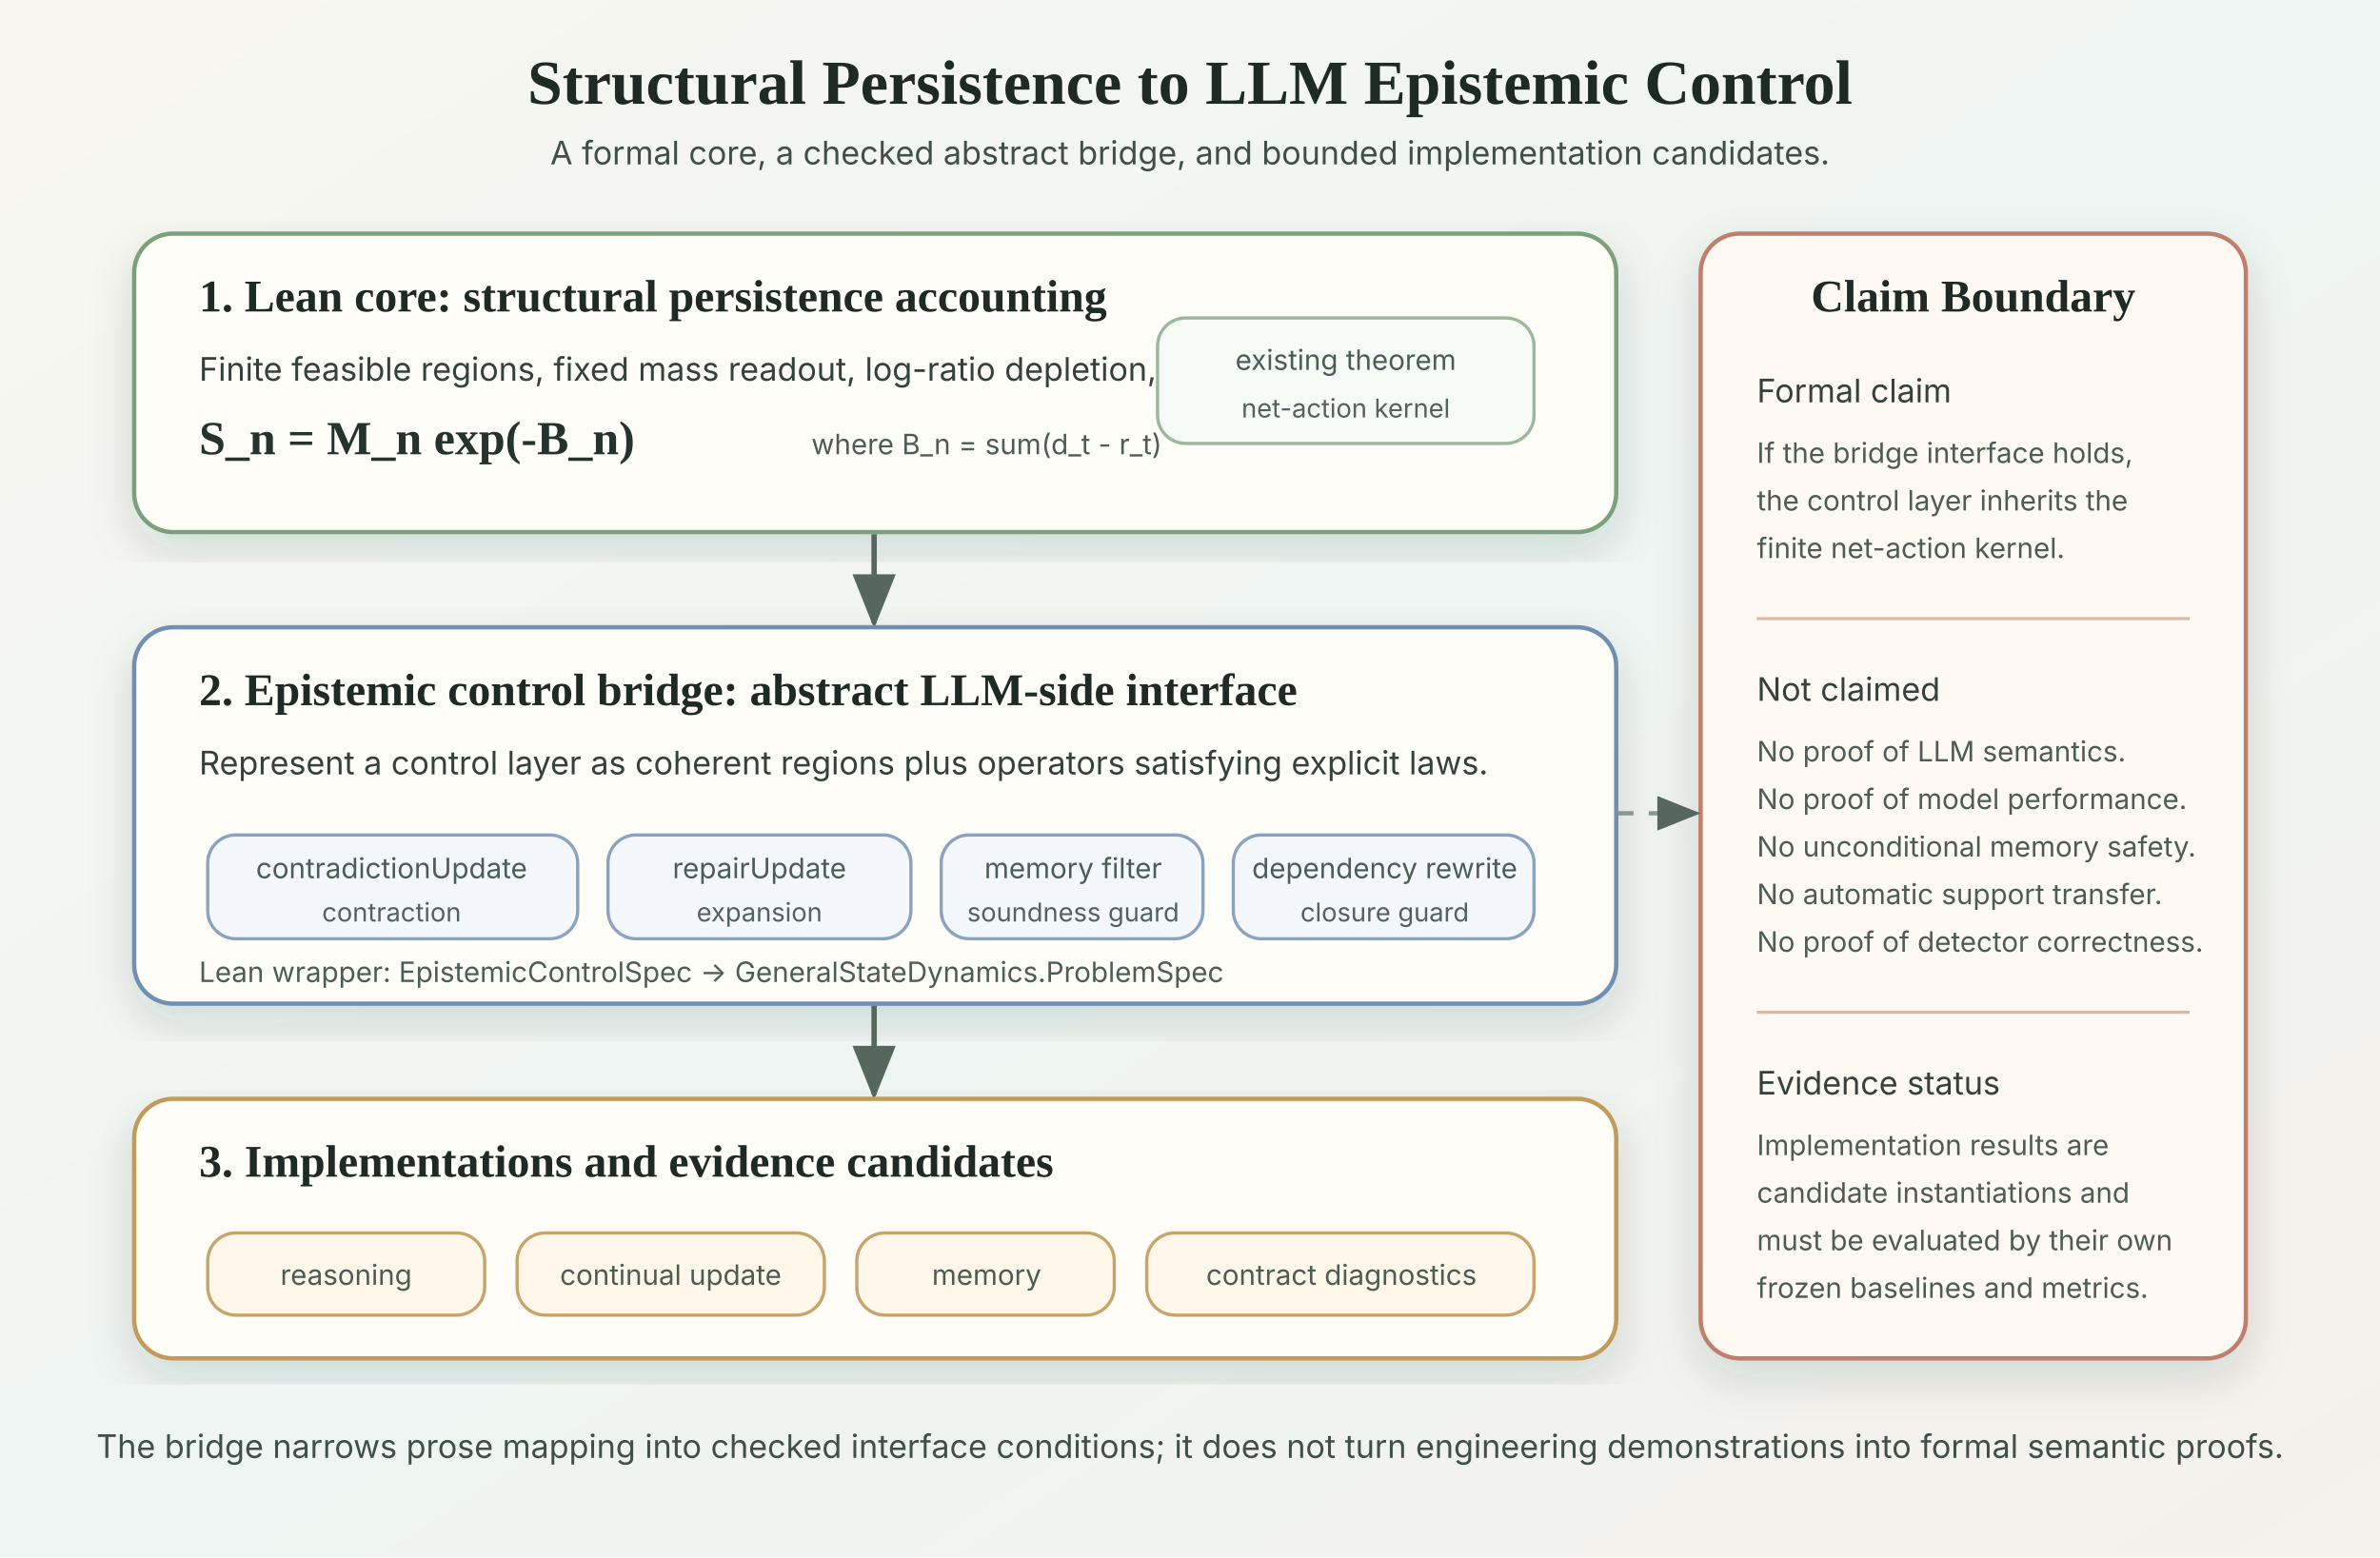
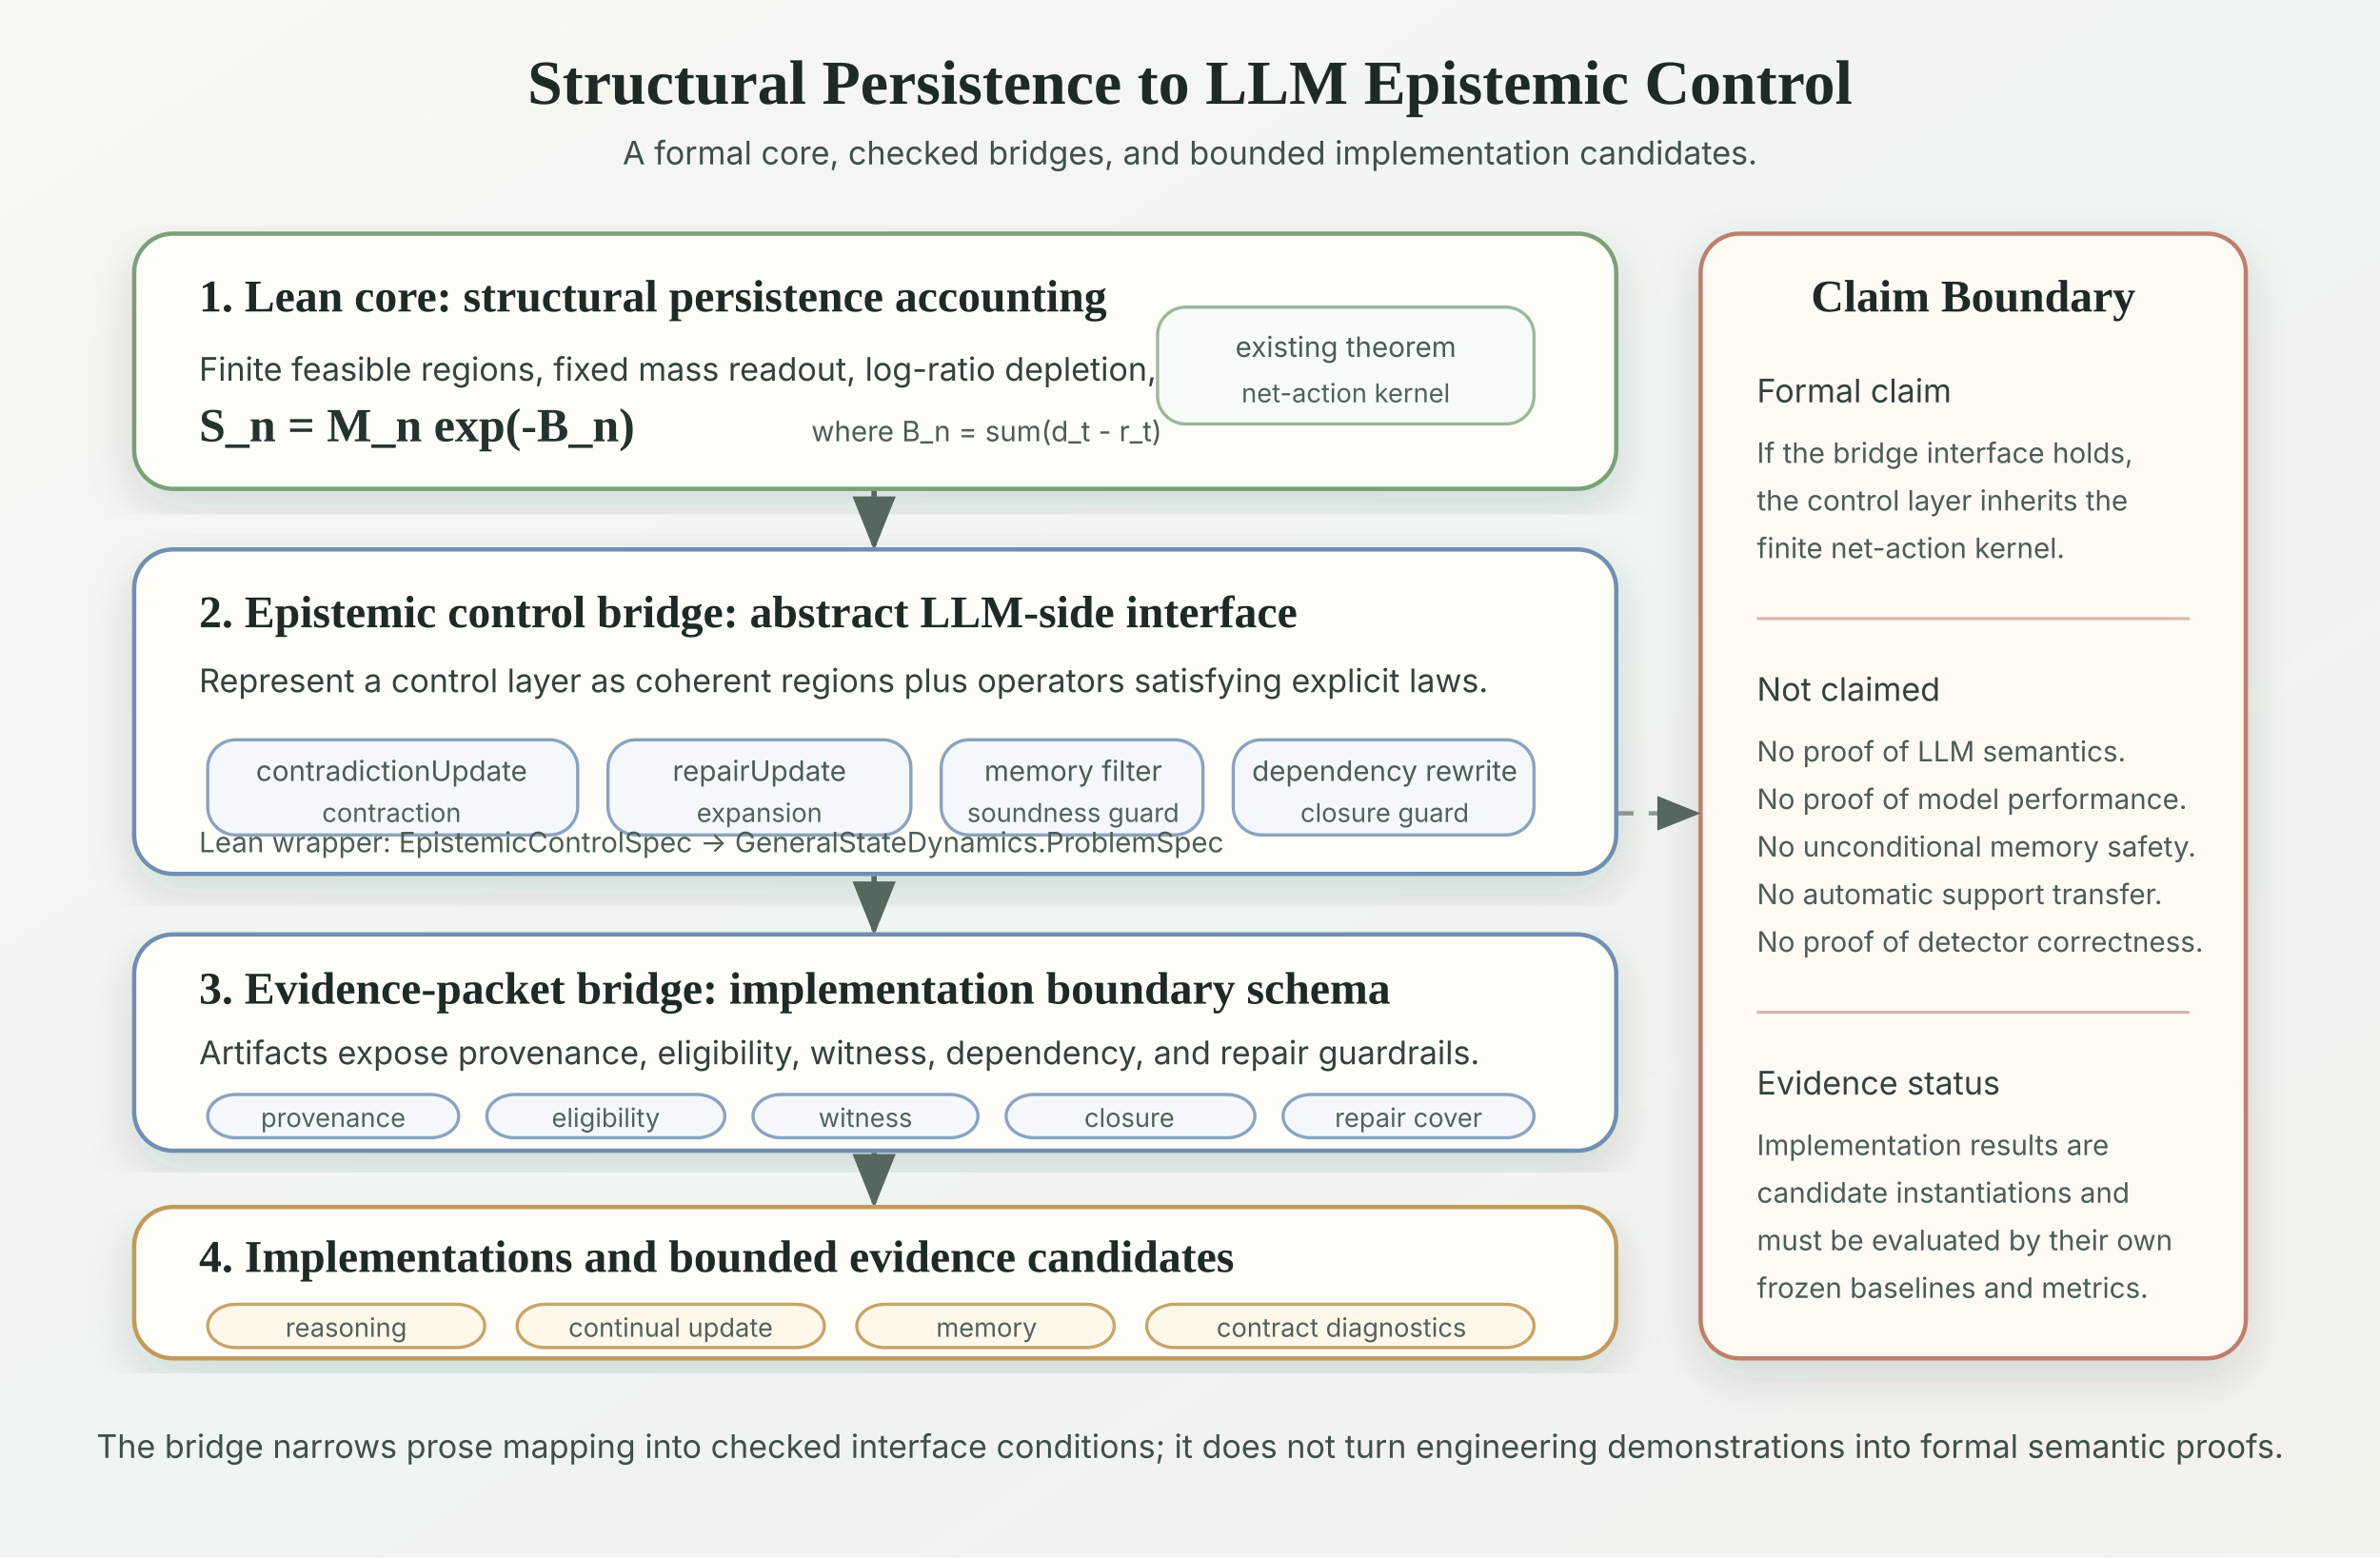
<svg xmlns="http://www.w3.org/2000/svg" width="1100" height="720" viewBox="0 0 1100 720" role="img" aria-labelledby="title desc">
  <defs>
    <linearGradient id="bg3" x1="0" x2="1" y1="0" y2="1">
      <stop offset="0%" stop-color="#f9f7f1" />
      <stop offset="52%" stop-color="#eef5f2" />
      <stop offset="100%" stop-color="#f5f1eb" />
    </linearGradient>
    <filter id="shadow3" x="-10%" y="-10%" width="120%" height="120%">
      <feDropShadow dx="0" dy="8" stdDeviation="10" flood-color="#1f2933" flood-opacity="0.14" />
    </filter>
    <style>
      .title { font: 700 29px Georgia, "Times New Roman", serif; fill: #1e2a24; }
      .subtitle { font: 15px -apple-system, BlinkMacSystemFont, "Segoe UI", sans-serif; fill: #405049; }
      .layerTitle { font: 700 21px Georgia, "Times New Roman", serif; fill: #1e2a24; }
      .small { font: 15px -apple-system, BlinkMacSystemFont, "Segoe UI", sans-serif; fill: #33423b; }
      .tiny { font: 13px -apple-system, BlinkMacSystemFont, "Segoe UI", sans-serif; fill: #4b5d55; }
      .micro { font: 12px -apple-system, BlinkMacSystemFont, "Segoe UI", sans-serif; fill: #52625c; }
      .math { font: 700 22px Georgia, "Times New Roman", serif; fill: #24342d; }
      .panel { fill: #fffdf7; stroke-width: 2; rx: 18; filter: url(#shadow3); }
      .core { stroke: #7aa17a; }
      .bridge { stroke: #6f8fb2; }
      .impl { stroke: #c19a5b; }
      .boundary { fill: #fff9f4; stroke: #be7f6d; stroke-width: 2; rx: 18; filter: url(#shadow3); }
      .chip { fill: #f7fbf8; stroke: #9bb89c; stroke-width: 1.5; rx: 13; }
      .chipBlue { fill: #f4f8fc; stroke: #8aa3c0; stroke-width: 1.5; rx: 13; }
      .chipGold { fill: #fff8ea; stroke: #c7a46b; stroke-width: 1.5; rx: 13; }
      .arrow { stroke: #56675e; stroke-width: 2.5; fill: none; marker-end: url(#arrowhead3); }
      .dash { stroke: #8a9791; stroke-width: 2; stroke-dasharray: 7 7; fill: none; marker-end: url(#arrowhead3); }
    </style>
    <marker id="arrowhead3" markerWidth="10" markerHeight="8" refX="9" refY="4" orient="auto">
      <path d="M0,0 L10,4 L0,8 z" fill="#56675e" />
    </marker>
  </defs>
  <rect width="1100" height="720" fill="url(#bg3)" />
  <text x="550" y="48" text-anchor="middle" class="title">Structural Persistence to LLM Epistemic Control</text>
-   <text x="550" y="76" text-anchor="middle" class="subtitle">A formal core, a checked abstract bridge, and bounded implementation candidates.</text>
-   <rect x="62" y="108" width="685" height="138" class="panel core" />
+   <text x="550" y="76" text-anchor="middle" class="subtitle">A formal core, checked bridges, and bounded implementation candidates.</text>
+   <rect x="62" y="108" width="685" height="118" class="panel core" />
  <text x="92" y="144" class="layerTitle">1. Lean core: structural persistence accounting</text>
  <text x="92" y="176" class="small">Finite feasible regions, fixed mass readout, log-ratio depletion, contraction and repair.</text>
-   <text x="92" y="210" class="math">S_n = M_n exp(-B_n)</text>
-   <text x="375" y="210" class="tiny">where B_n = sum(d_t - r_t)</text>
-   <rect x="535" y="147" width="174" height="58" class="chip" />
-   <text x="622" y="171" text-anchor="middle" class="tiny">existing theorem</text>
-   <text x="622" y="193" text-anchor="middle" class="micro">net-action kernel</text>
-   <path d="M404 247 C404 264 404 271 404 288" class="arrow" />
-   <rect x="62" y="290" width="685" height="174" class="panel bridge" />
-   <text x="92" y="326" class="layerTitle">2. Epistemic control bridge: abstract LLM-side interface</text>
-   <text x="92" y="358" class="small">Represent a control layer as coherent regions plus operators satisfying explicit laws.</text>
-   <rect x="96" y="386" width="171" height="48" class="chipBlue" />
-   <text x="181" y="406" text-anchor="middle" class="tiny">contradictionUpdate</text>
-   <text x="181" y="426" text-anchor="middle" class="micro">contraction</text>
-   <rect x="281" y="386" width="140" height="48" class="chipBlue" />
-   <text x="351" y="406" text-anchor="middle" class="tiny">repairUpdate</text>
-   <text x="351" y="426" text-anchor="middle" class="micro">expansion</text>
-   <rect x="435" y="386" width="121" height="48" class="chipBlue" />
-   <text x="496" y="406" text-anchor="middle" class="tiny">memory filter</text>
-   <text x="496" y="426" text-anchor="middle" class="micro">soundness guard</text>
-   <rect x="570" y="386" width="139" height="48" class="chipBlue" />
-   <text x="640" y="406" text-anchor="middle" class="tiny">dependency rewrite</text>
-   <text x="640" y="426" text-anchor="middle" class="micro">closure guard</text>
-   <text x="92" y="454" class="tiny">Lean wrapper: EpistemicControlSpec -&gt; GeneralStateDynamics.ProblemSpec</text>
-   <path d="M404 465 C404 482 404 489 404 506" class="arrow" />
-   <rect x="62" y="508" width="685" height="120" class="panel impl" />
-   <text x="92" y="544" class="layerTitle">3. Implementations and evidence candidates</text>
-   <rect x="96" y="570" width="128" height="38" class="chipGold" />
-   <text x="160" y="594" text-anchor="middle" class="tiny">reasoning</text>
-   <rect x="239" y="570" width="142" height="38" class="chipGold" />
-   <text x="310" y="594" text-anchor="middle" class="tiny">continual update</text>
-   <rect x="396" y="570" width="119" height="38" class="chipGold" />
-   <text x="456" y="594" text-anchor="middle" class="tiny">memory</text>
-   <rect x="530" y="570" width="179" height="38" class="chipGold" />
-   <text x="620" y="594" text-anchor="middle" class="tiny">contract diagnostics</text>
+   <text x="92" y="204" class="math">S_n = M_n exp(-B_n)</text>
+   <text x="375" y="204" class="tiny">where B_n = sum(d_t - r_t)</text>
+   <rect x="535" y="142" width="174" height="54" class="chip" />
+   <text x="622" y="165" text-anchor="middle" class="tiny">existing theorem</text>
+   <text x="622" y="186" text-anchor="middle" class="micro">net-action kernel</text>
+   <path d="M404 227 C404 238 404 244 404 252" class="arrow" />
+   <rect x="62" y="254" width="685" height="150" class="panel bridge" />
+   <text x="92" y="290" class="layerTitle">2. Epistemic control bridge: abstract LLM-side interface</text>
+   <text x="92" y="320" class="small">Represent a control layer as coherent regions plus operators satisfying explicit laws.</text>
+   <rect x="96" y="342" width="171" height="44" class="chipBlue" />
+   <text x="181" y="361" text-anchor="middle" class="tiny">contradictionUpdate</text>
+   <text x="181" y="380" text-anchor="middle" class="micro">contraction</text>
+   <rect x="281" y="342" width="140" height="44" class="chipBlue" />
+   <text x="351" y="361" text-anchor="middle" class="tiny">repairUpdate</text>
+   <text x="351" y="380" text-anchor="middle" class="micro">expansion</text>
+   <rect x="435" y="342" width="121" height="44" class="chipBlue" />
+   <text x="496" y="361" text-anchor="middle" class="tiny">memory filter</text>
+   <text x="496" y="380" text-anchor="middle" class="micro">soundness guard</text>
+   <rect x="570" y="342" width="139" height="44" class="chipBlue" />
+   <text x="640" y="361" text-anchor="middle" class="tiny">dependency rewrite</text>
+   <text x="640" y="380" text-anchor="middle" class="micro">closure guard</text>
+   <text x="92" y="394" class="tiny">Lean wrapper: EpistemicControlSpec -&gt; GeneralStateDynamics.ProblemSpec</text>
+   <path d="M404 405 C404 416 404 422 404 430" class="arrow" />
+   <rect x="62" y="432" width="685" height="100" class="panel bridge" />
+   <text x="92" y="464" class="layerTitle">3. Evidence-packet bridge: implementation boundary schema</text>
+   <text x="92" y="492" class="small">Artifacts expose provenance, eligibility, witness, dependency, and repair guardrails.</text>
+   <rect x="96" y="506" width="116" height="20" class="chipBlue" />
+   <text x="154" y="521" text-anchor="middle" class="micro">provenance</text>
+   <rect x="225" y="506" width="110" height="20" class="chipBlue" />
+   <text x="280" y="521" text-anchor="middle" class="micro">eligibility</text>
+   <rect x="348" y="506" width="104" height="20" class="chipBlue" />
+   <text x="400" y="521" text-anchor="middle" class="micro">witness</text>
+   <rect x="465" y="506" width="115" height="20" class="chipBlue" />
+   <text x="522" y="521" text-anchor="middle" class="micro">closure</text>
+   <rect x="593" y="506" width="116" height="20" class="chipBlue" />
+   <text x="651" y="521" text-anchor="middle" class="micro">repair cover</text>
+   <path d="M404 533 C404 542 404 548 404 556" class="arrow" />
+   <rect x="62" y="558" width="685" height="70" class="panel impl" />
+   <text x="92" y="588" class="layerTitle">4. Implementations and bounded evidence candidates</text>
+   <rect x="96" y="603" width="128" height="20" class="chipGold" />
+   <text x="160" y="618" text-anchor="middle" class="micro">reasoning</text>
+   <rect x="239" y="603" width="142" height="20" class="chipGold" />
+   <text x="310" y="618" text-anchor="middle" class="micro">continual update</text>
+   <rect x="396" y="603" width="119" height="20" class="chipGold" />
+   <text x="456" y="618" text-anchor="middle" class="micro">memory</text>
+   <rect x="530" y="603" width="179" height="20" class="chipGold" />
+   <text x="620" y="618" text-anchor="middle" class="micro">contract diagnostics</text>
  <rect x="786" y="108" width="252" height="520" class="boundary" />
  <text x="912" y="144" text-anchor="middle" class="layerTitle">Claim Boundary</text>
  <text x="812" y="186" class="small">Formal claim</text>
  <text x="812" y="214" class="tiny">If the bridge interface holds,</text>
  <text x="812" y="236" class="tiny">the control layer inherits the</text>
  <text x="812" y="258" class="tiny">finite net-action kernel.</text>
  <path d="M812 286 L1012 286" stroke="#d6b7a9" stroke-width="1.4" />
  <text x="812" y="324" class="small">Not claimed</text>
  <text x="812" y="352" class="tiny">No proof of LLM semantics.</text>
  <text x="812" y="374" class="tiny">No proof of model performance.</text>
  <text x="812" y="396" class="tiny">No unconditional memory safety.</text>
  <text x="812" y="418" class="tiny">No automatic support transfer.</text>
  <text x="812" y="440" class="tiny">No proof of detector correctness.</text>
  <path d="M812 468 L1012 468" stroke="#d6b7a9" stroke-width="1.4" />
  <text x="812" y="506" class="small">Evidence status</text>
  <text x="812" y="534" class="tiny">Implementation results are</text>
  <text x="812" y="556" class="tiny">candidate instantiations and</text>
  <text x="812" y="578" class="tiny">must be evaluated by their own</text>
  <text x="812" y="600" class="tiny">frozen baselines and metrics.</text>
  <path d="M748 376 C764 376 770 376 784 376" class="dash" />
  <text x="550" y="674" text-anchor="middle" class="subtitle">The bridge narrows prose mapping into checked interface conditions; it does not turn engineering demonstrations into formal semantic proofs.</text>
</svg>
